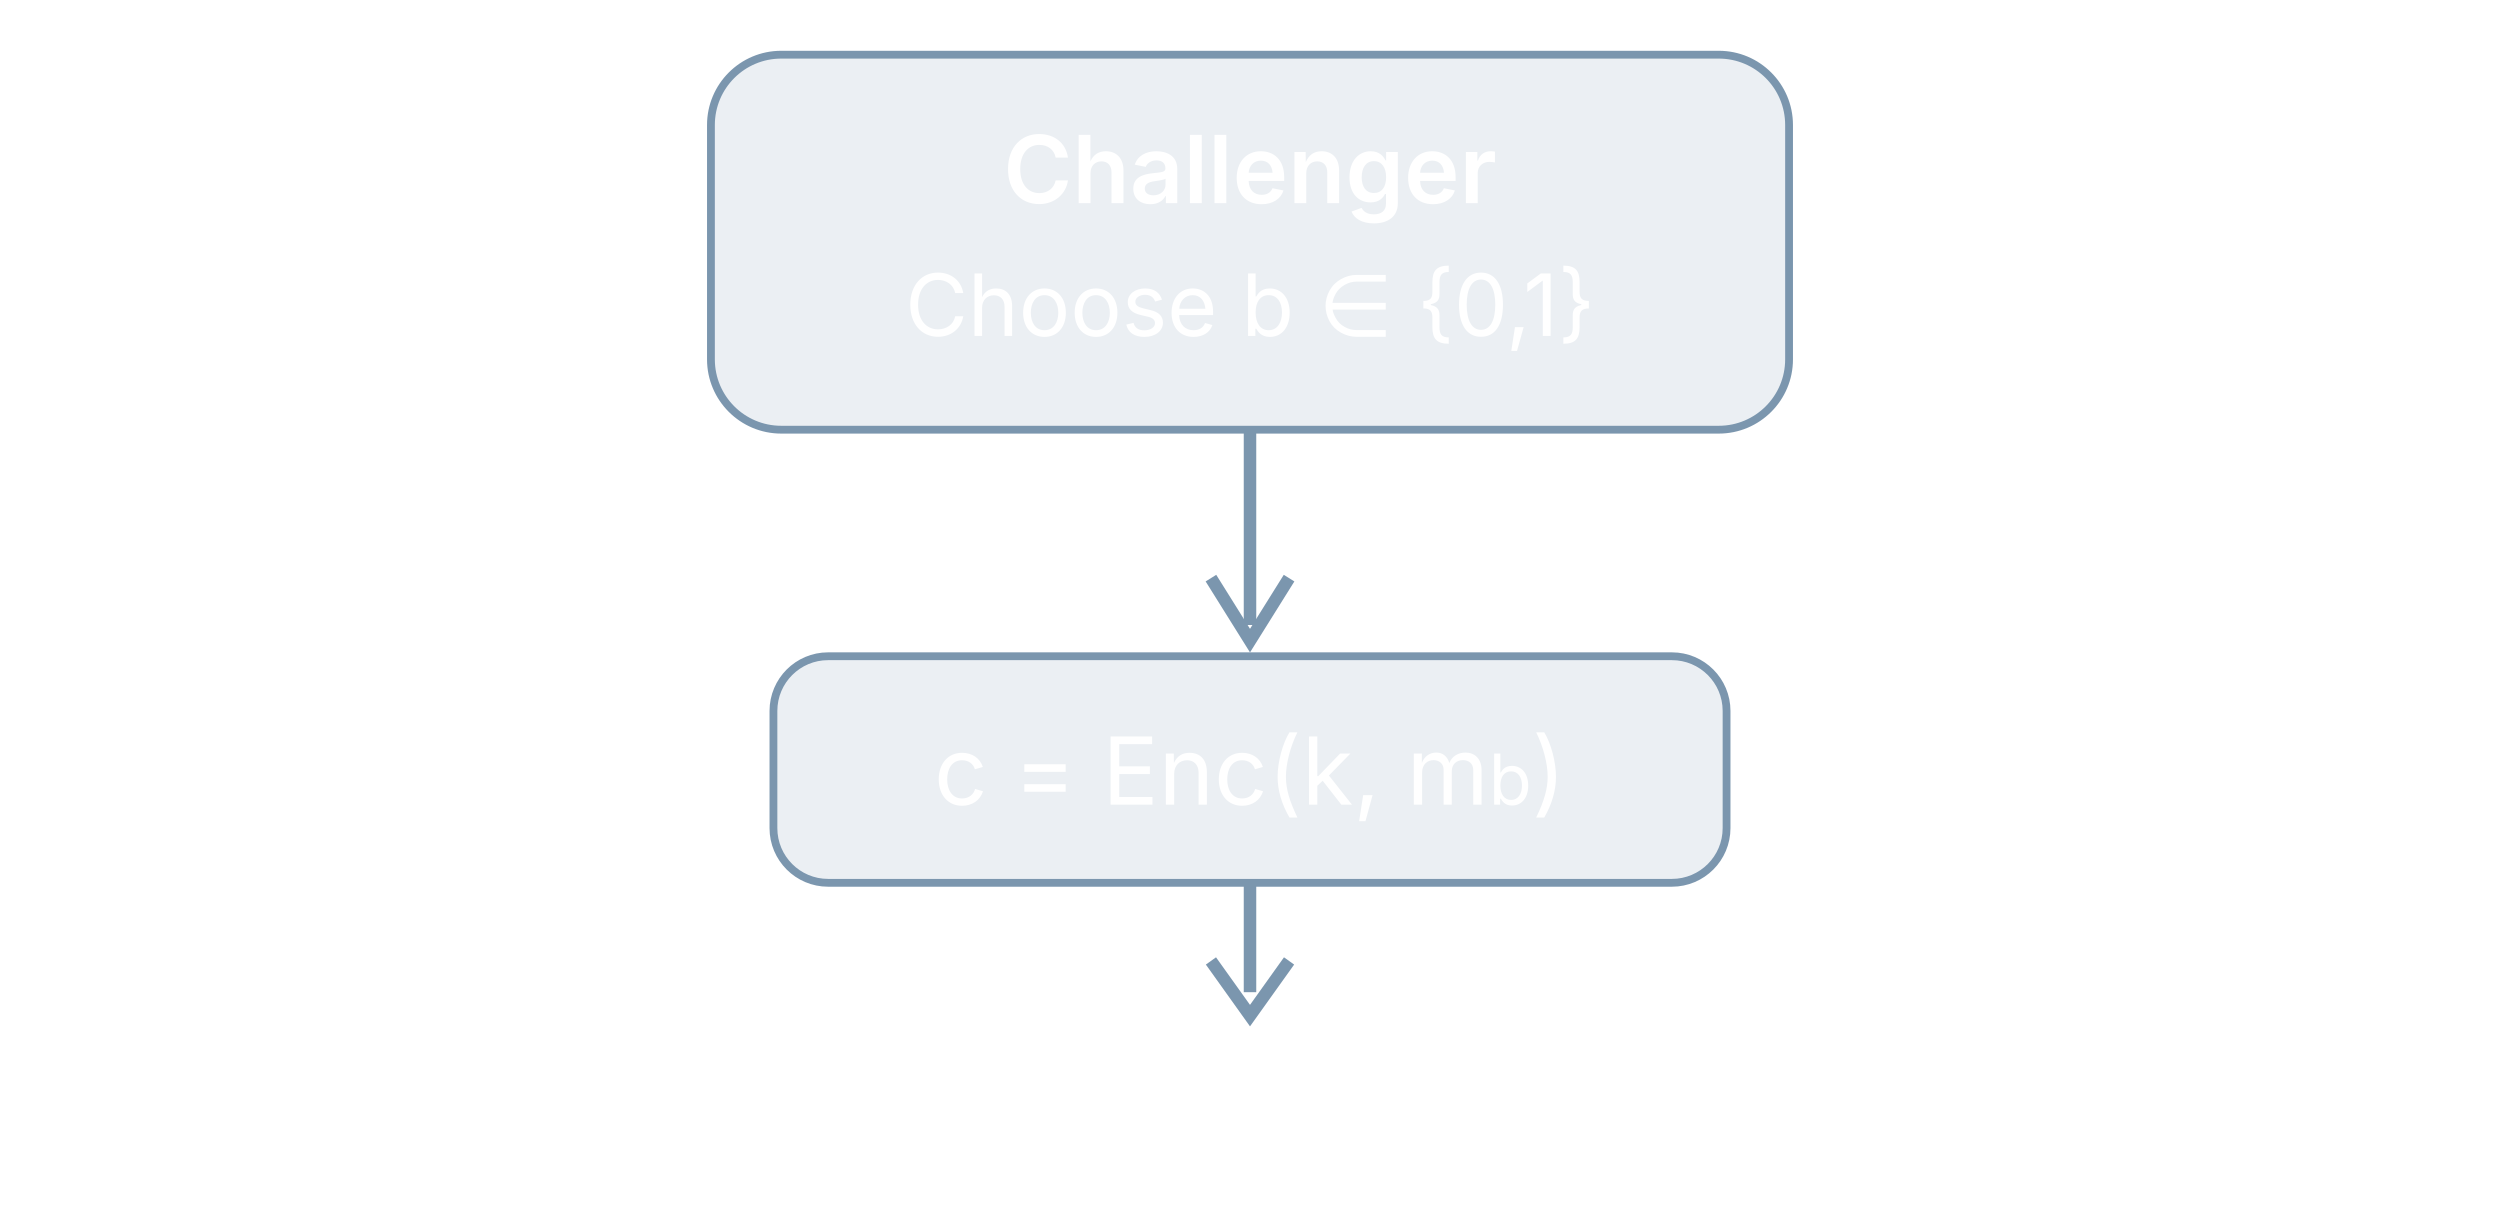
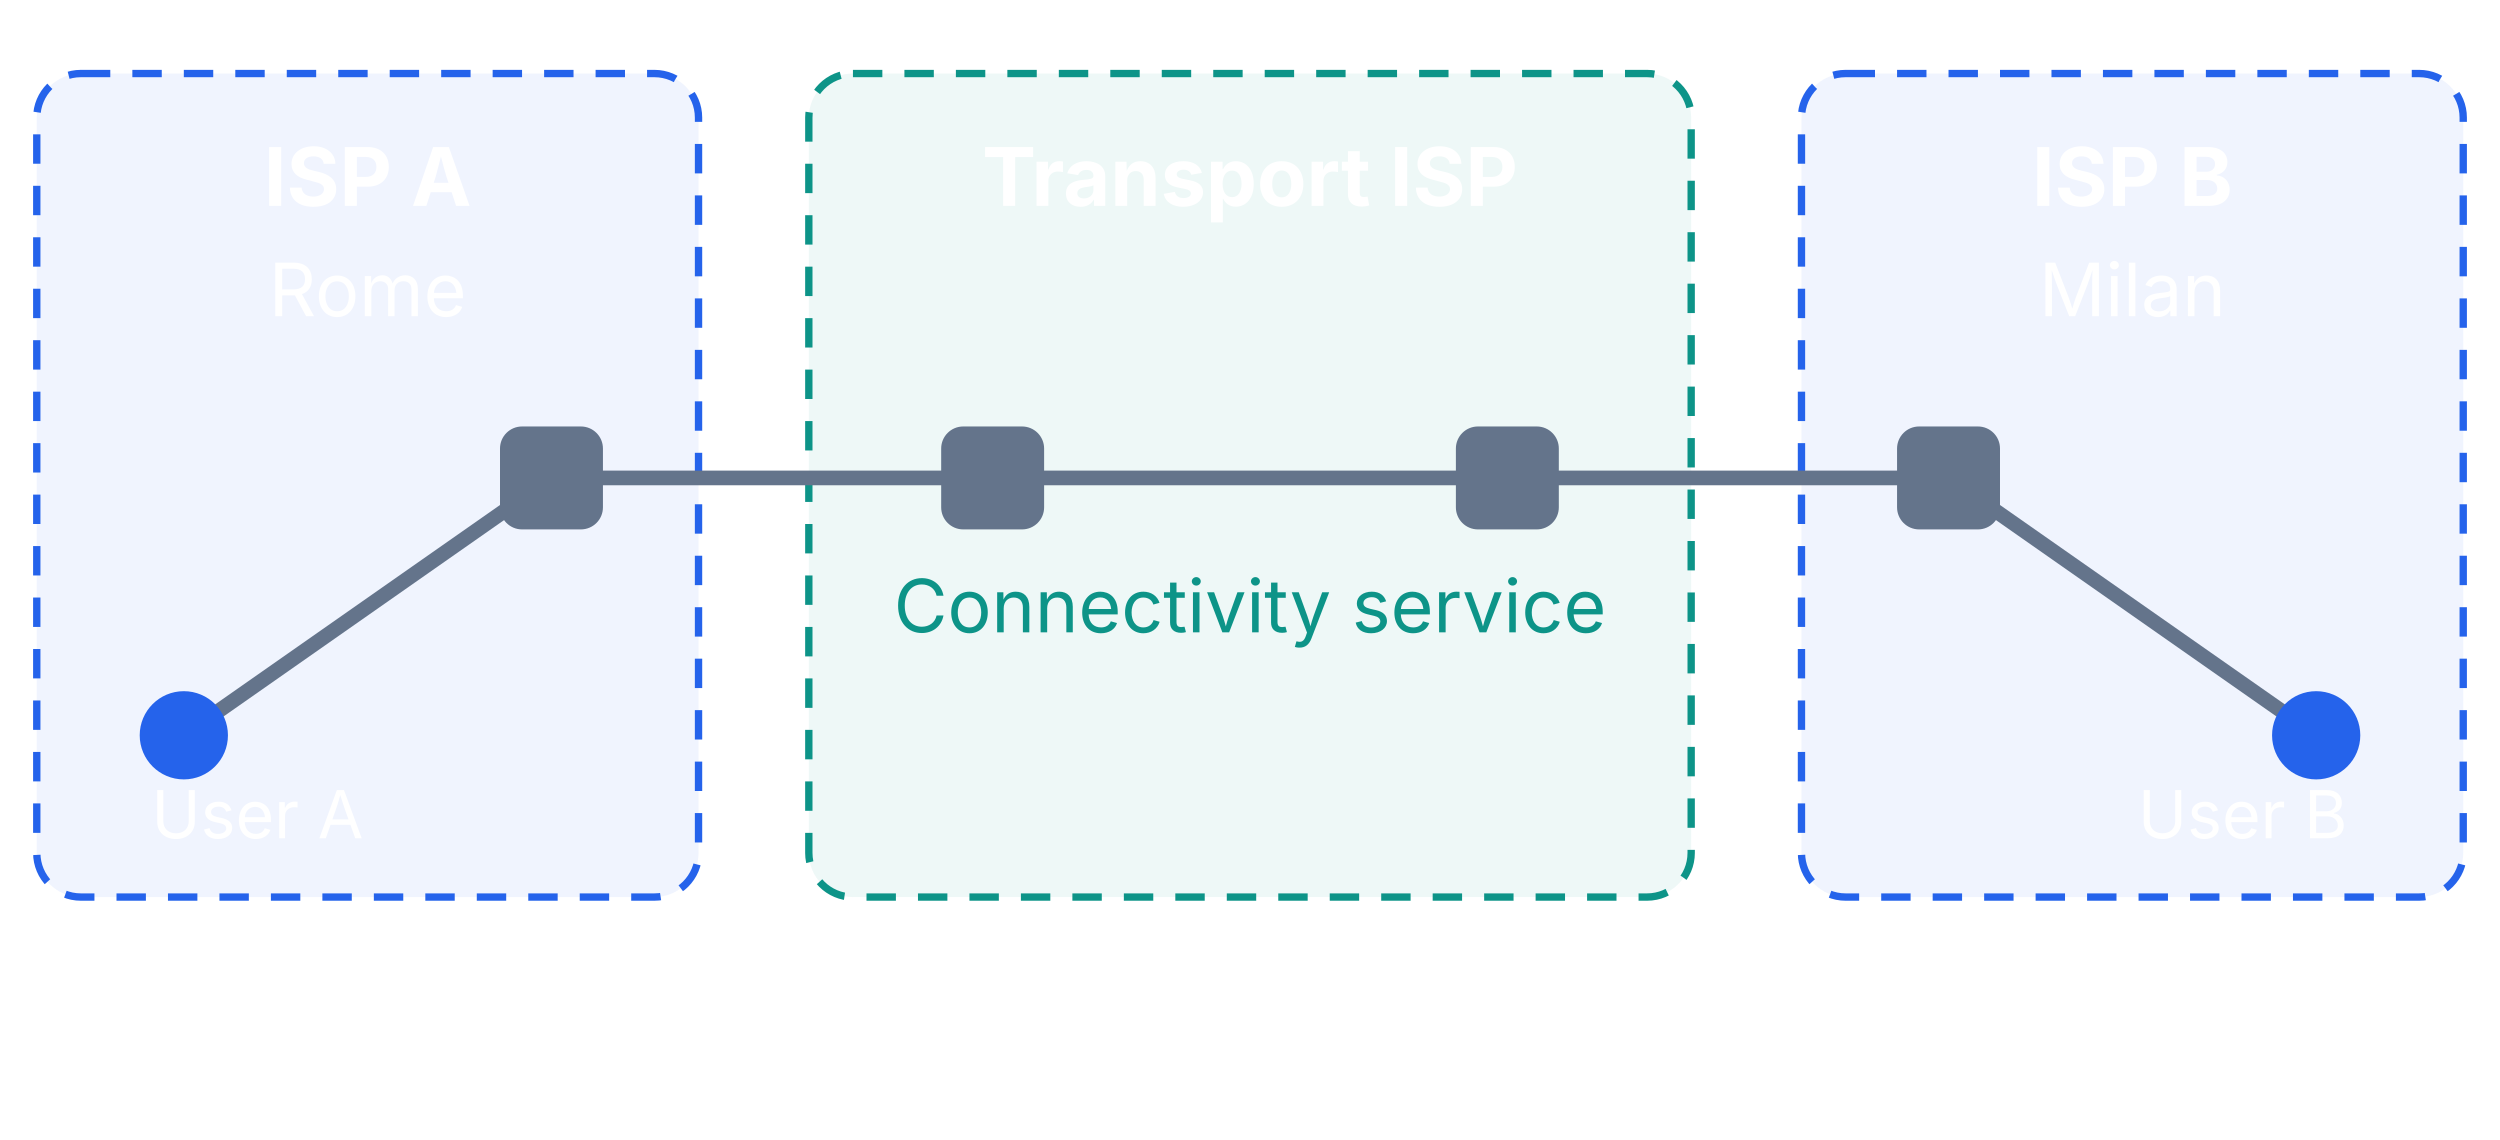
- <svg xmlns="http://www.w3.org/2000/svg" font-family="-apple-system, BlinkMacSystemFont, &quot;Segoe UI&quot;, sans-serif" font-weight="430" data-d-component="svg" fill="currentColor" style="color:rgb(255, 255, 255)" viewBox="0 0 320 155" width="100%">
-   <rect x="91" y="7" width="138" height="48" rx="9" fill="#7B96AE" fill-opacity=".15" stroke="#7B96AE" />
-   <text x="160" y="26" font-size="12" text-anchor="middle" fill="currentColor" font-weight="600">Challenger</text>
-   <text x="160" y="43" font-size="11" text-anchor="middle" fill="currentColor">Choose b ∈ {0,1}</text>
-   <path d="M160 55 V80" stroke="#7B96AE" stroke-width="1.6" />
-   <path d="M155 74 L160 82 L165 74" stroke="#7B96AE" fill="none" stroke-width="1.6" />
-   <rect x="99" y="84" width="122" height="29" rx="7" fill="#7B96AE" fill-opacity=".15" stroke="#7B96AE" />
-   <text x="160" y="103" font-size="12" text-anchor="middle" fill="currentColor">c = Enc(k, m<tspan baselineShift="sub" font-size="9">b</tspan>)</text>
-   <path d="M160 113 V127" stroke="#7B96AE" stroke-width="1.6" />
-   <path d="M155 123 L160 130 L165 123" stroke="#7B96AE" fill="none" stroke-width="1.6" />
-   <text x="160" y="147" font-size="12" font-weight="600" text-anchor="middle" fill="currentColor">Eve guesses b</text>
+ <svg xmlns="http://www.w3.org/2000/svg" font-family="-apple-system, BlinkMacSystemFont, &quot;Segoe UI&quot;, sans-serif" font-weight="430" data-d-component="svg" fill="currentColor" style="color:rgb(255, 255, 255)" viewBox="0 0 340 155" width="100%">
+   <rect x="5" y="10" width="90" height="112" rx="6" fill="#2563eb" fill-opacity=".07" stroke="#2563eb" stroke-dasharray="4 3" />
+   <rect x="110" y="10" width="120" height="112" rx="6" fill="#0d9488" fill-opacity=".07" stroke="#0d9488" stroke-dasharray="4 3" />
+   <rect x="245" y="10" width="90" height="112" rx="6" fill="#2563eb" fill-opacity=".07" stroke="#2563eb" stroke-dasharray="4 3" />
+   <text x="50" y="28" text-anchor="middle" font-size="11" font-weight="bold" fill="currentColor">ISP A</text>
+   <text x="170" y="28" text-anchor="middle" font-size="11" font-weight="bold" fill="currentColor">Transport ISP</text>
+   <text x="290" y="28" text-anchor="middle" font-size="11" font-weight="bold" fill="currentColor">ISP B</text>
+   <text x="50" y="43" text-anchor="middle" font-size="10" fill="currentColor">Rome</text>
+   <text x="290" y="43" text-anchor="middle" font-size="10" fill="currentColor">Milan</text>
+   <path d="M25 100 L75 65 H265 L315 100" stroke="#64748b" stroke-width="2" fill="none" />
+   <rect x="68" y="58" width="14" height="14" rx="3" fill="#64748b" />
+   <rect x="128" y="58" width="14" height="14" rx="3" fill="#64748b" />
+   <rect x="198" y="58" width="14" height="14" rx="3" fill="#64748b" />
+   <rect x="258" y="58" width="14" height="14" rx="3" fill="#64748b" />
+   <circle cx="25" cy="100" r="6" fill="#2563eb" />
+   <circle cx="315" cy="100" r="6" fill="#2563eb" />
+   <text x="35" y="114" font-size="9" text-anchor="middle" fill="currentColor">User A</text>
+   <text x="305" y="114" font-size="9" text-anchor="middle" fill="currentColor">User B</text>
+   <text x="170" y="86" font-size="10" text-anchor="middle" fill="#0d9488">Connectivity service</text>
+   <text x="170" y="143" font-size="10" text-anchor="middle" fill="currentColor">Three separate administrative domains</text>
</svg>
